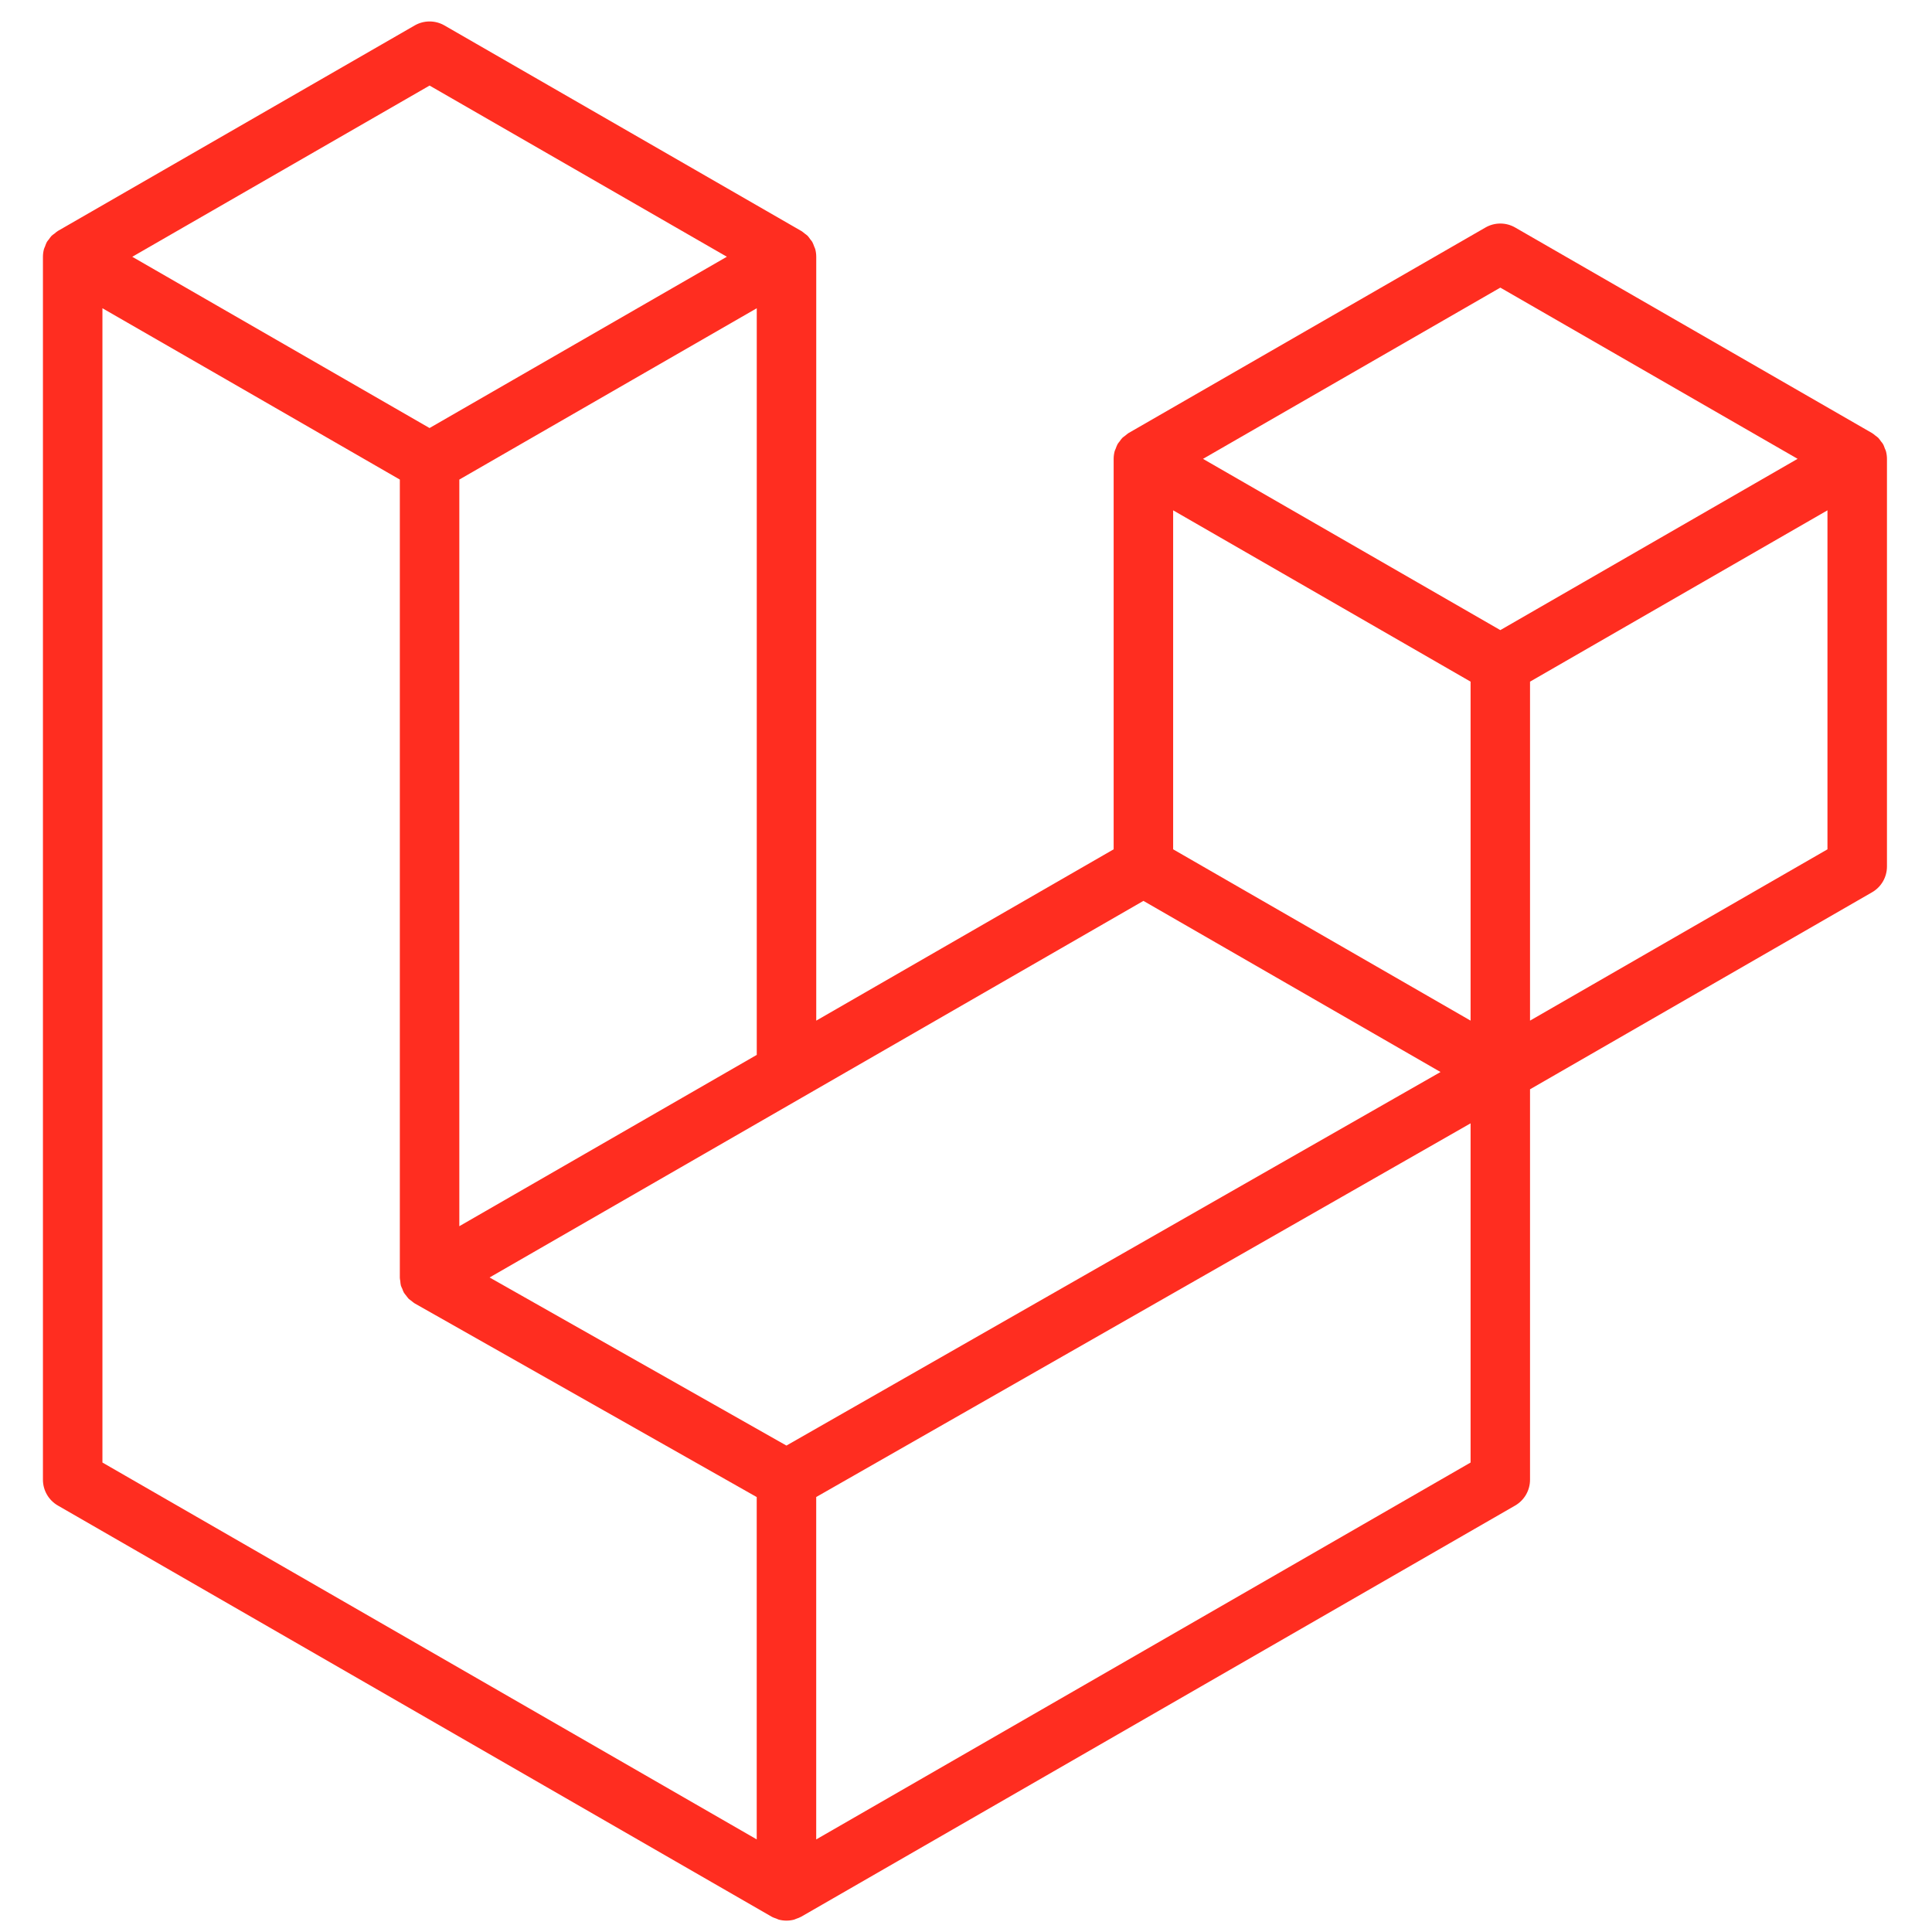
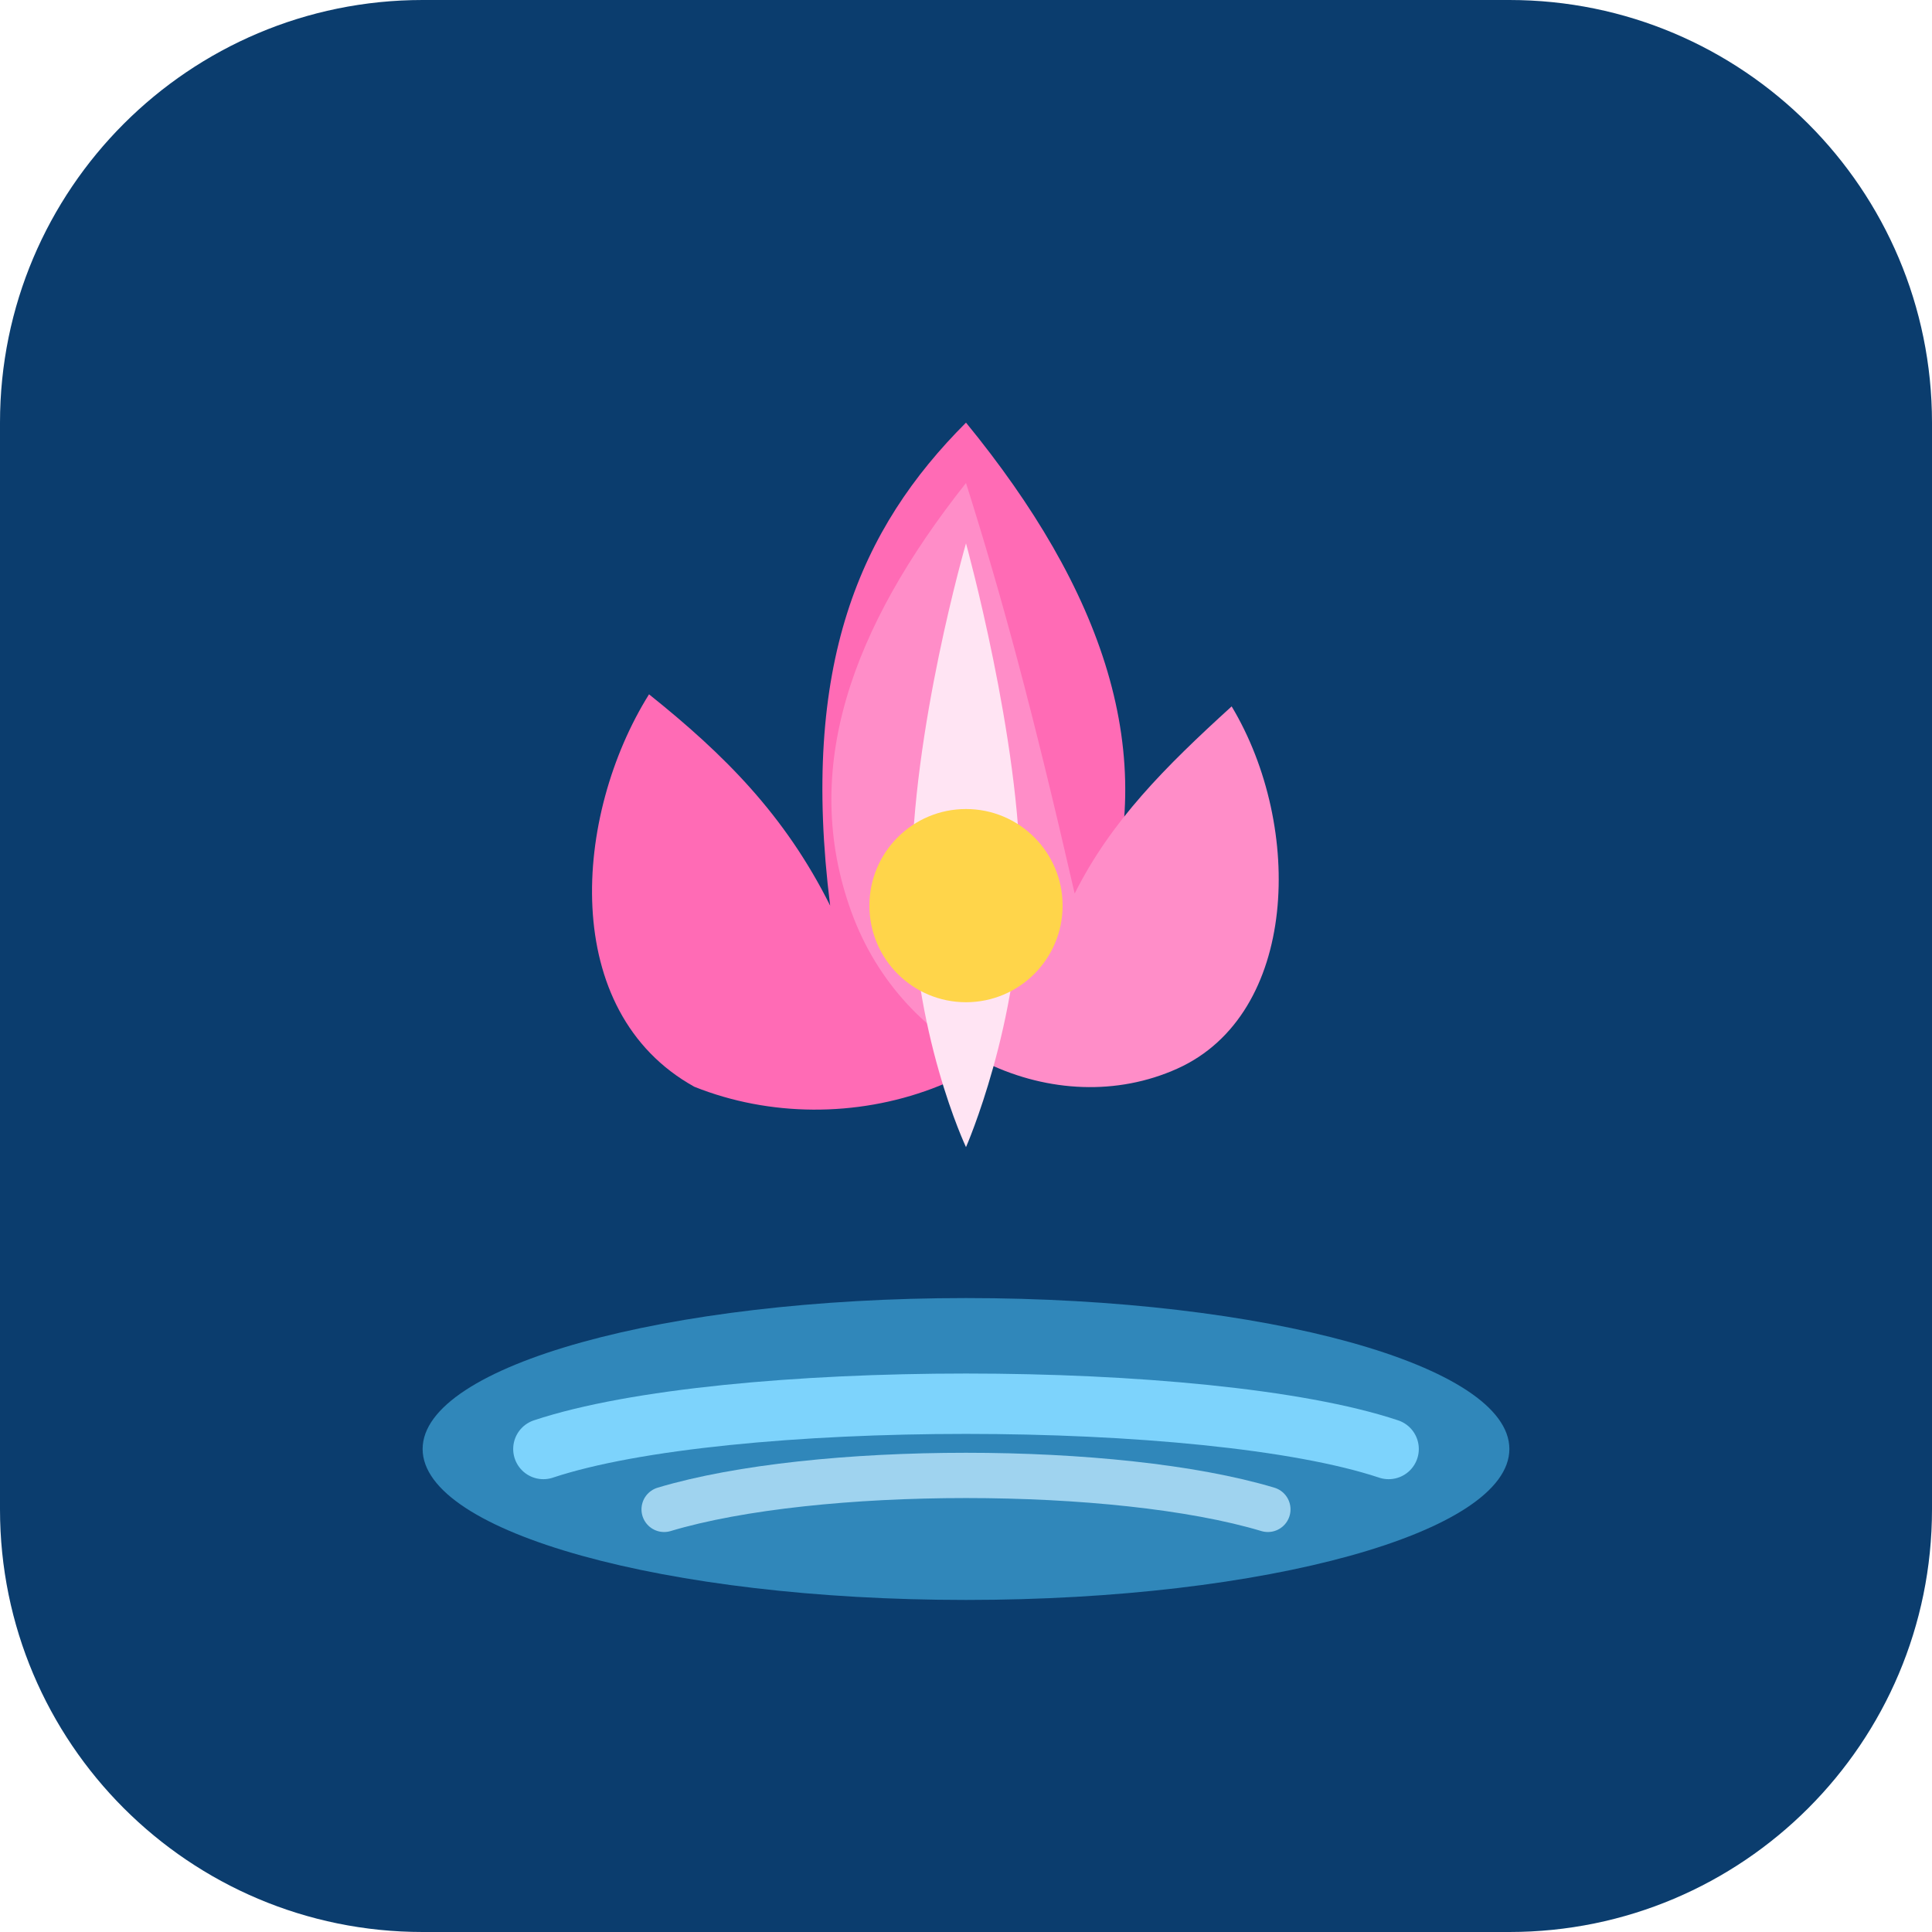
- <svg xmlns="http://www.w3.org/2000/svg" width="166" height="166" viewBox="0 0 166 166" fill="none">
-   <path fill-rule="evenodd" clip-rule="evenodd" d="M162.041 38.759C162.099 38.977 162.129 39.201 162.13 39.426V74.452C162.13 74.902 162.011 75.344 161.786 75.733C161.561 76.122 161.237 76.444 160.847 76.668L131.462 93.594V127.141C131.462 128.054 130.977 128.897 130.186 129.357L68.847 164.683C68.707 164.763 68.554 164.814 68.401 164.868C68.343 164.887 68.289 164.922 68.228 164.938C67.8 165.051 67.349 165.051 66.92 164.938C66.85 164.919 66.786 164.881 66.719 164.855C66.579 164.804 66.432 164.76 66.298 164.683L4.972 129.357C4.583 129.133 4.259 128.81 4.034 128.421C3.808 128.032 3.69 127.591 3.689 127.141L3.689 22.063C3.689 21.834 3.721 21.61 3.779 21.393C3.798 21.32 3.843 21.253 3.868 21.179C3.916 21.045 3.961 20.908 4.031 20.783C4.079 20.7 4.149 20.633 4.206 20.557C4.28 20.454 4.347 20.349 4.433 20.26C4.506 20.186 4.602 20.132 4.685 20.068C4.778 19.992 4.861 19.909 4.966 19.848L35.633 2.185C36.022 1.961 36.462 1.844 36.91 1.844C37.358 1.844 37.798 1.961 38.186 2.185L68.851 19.848H68.857C68.959 19.912 69.045 19.992 69.138 20.065C69.221 20.129 69.313 20.186 69.387 20.257C69.476 20.349 69.54 20.454 69.616 20.557C69.671 20.633 69.744 20.7 69.789 20.783C69.862 20.911 69.904 21.045 69.955 21.179C69.98 21.253 70.025 21.32 70.044 21.396C70.103 21.614 70.133 21.838 70.133 22.063V87.694L95.686 72.974V39.423C95.686 39.2 95.718 38.973 95.775 38.759C95.798 38.683 95.839 38.615 95.865 38.542C95.916 38.408 95.96 38.271 96.031 38.146C96.079 38.063 96.149 37.996 96.203 37.92C96.279 37.818 96.343 37.712 96.433 37.623C96.506 37.549 96.599 37.495 96.681 37.431C96.777 37.355 96.86 37.272 96.962 37.211L127.633 19.548C128.021 19.324 128.461 19.206 128.91 19.206C129.358 19.206 129.798 19.324 130.186 19.548L160.85 37.211C160.959 37.275 161.042 37.355 161.137 37.428C161.217 37.492 161.31 37.549 161.383 37.62C161.473 37.712 161.536 37.818 161.613 37.92C161.67 37.996 161.741 38.063 161.785 38.146C161.859 38.271 161.9 38.408 161.951 38.542C161.98 38.615 162.021 38.683 162.041 38.759ZM157.018 72.974V43.848L146.287 50.028L131.462 58.568V87.694L157.021 72.974H157.018ZM126.354 125.663V96.518L111.771 104.85L70.13 128.626V158.046L126.354 125.663ZM8.801 26.485V125.663L65.018 158.043V128.629L35.649 112L35.64 111.994L35.627 111.988C35.528 111.93 35.445 111.847 35.353 111.777C35.273 111.713 35.18 111.662 35.11 111.592L35.104 111.582C35.021 111.502 34.963 111.403 34.893 111.314C34.829 111.228 34.753 111.154 34.702 111.065L34.699 111.055C34.641 110.96 34.606 110.845 34.565 110.736C34.523 110.64 34.469 110.551 34.443 110.449C34.411 110.328 34.405 110.197 34.392 110.072C34.379 109.976 34.354 109.881 34.354 109.785V109.778V41.205L19.532 32.662L8.801 26.485ZM36.913 7.35L11.364 22.063L36.907 36.777L62.453 22.06L36.907 7.35H36.913ZM50.2 99.174L65.022 90.637V26.485L54.291 32.665L39.466 41.205V105.357L50.2 99.174ZM128.91 24.713L103.363 39.426L128.91 54.14L154.453 39.423L128.91 24.713ZM126.354 58.568L111.529 50.028L100.798 43.848V72.974L115.619 81.511L126.354 87.694V58.568ZM67.571 124.205L105.042 102.803L123.772 92.109L98.245 77.405L68.854 94.334L42.066 109.762L67.571 124.205Z" fill="#FF2D20" />
+ <svg xmlns="http://www.w3.org/2000/svg" viewBox="0 0 64 64" fill="none">
+   <rect width="64" height="64" rx="14" fill="#0B3D6E" />
+   <ellipse cx="32" cy="48" rx="18" ry="5" fill="#4FC3F7" opacity=".55" />
+   <path d="M18 48c6-2 22-2 28 0" stroke="#7DD3FC" stroke-width="2" stroke-linecap="round" />
+   <path d="M22 50c5-1.5 15-1.5 20 0" stroke="#BAE6FD" stroke-width="1.5" stroke-linecap="round" opacity=".8" />
+   <path d="M32 14c4.5 5.5 6.5 11 4.5 16.5S28 38 23 36c-4.5-2.5-4-9-1.5-13 2.5 2 4.5 4 6 7C26.5 22 28.5 17.5 32 14Z" fill="#FF6BB5" />
+   <path d="M32 16c-3.8 4.8-5.5 9.5-3.8 14.2 1.7 4.7 6.8 7 10.8 5.2 4-1.8 4.2-8 1.8-12-2.2 2-4 3.8-5.2 6.2C34.2 23.5 33.2 19.8 32 16Z" fill="#FF8DC8" />
+   <path d="M32 18c0 0 1.8 6.5 1.8 11.2S32 38 32 38s-1.8-3.8-1.8-8.8S32 18 32 18Z" fill="#FFE4F3" />
+   <circle cx="32" cy="30" r="3.2" fill="#FFD54A" />
</svg>
